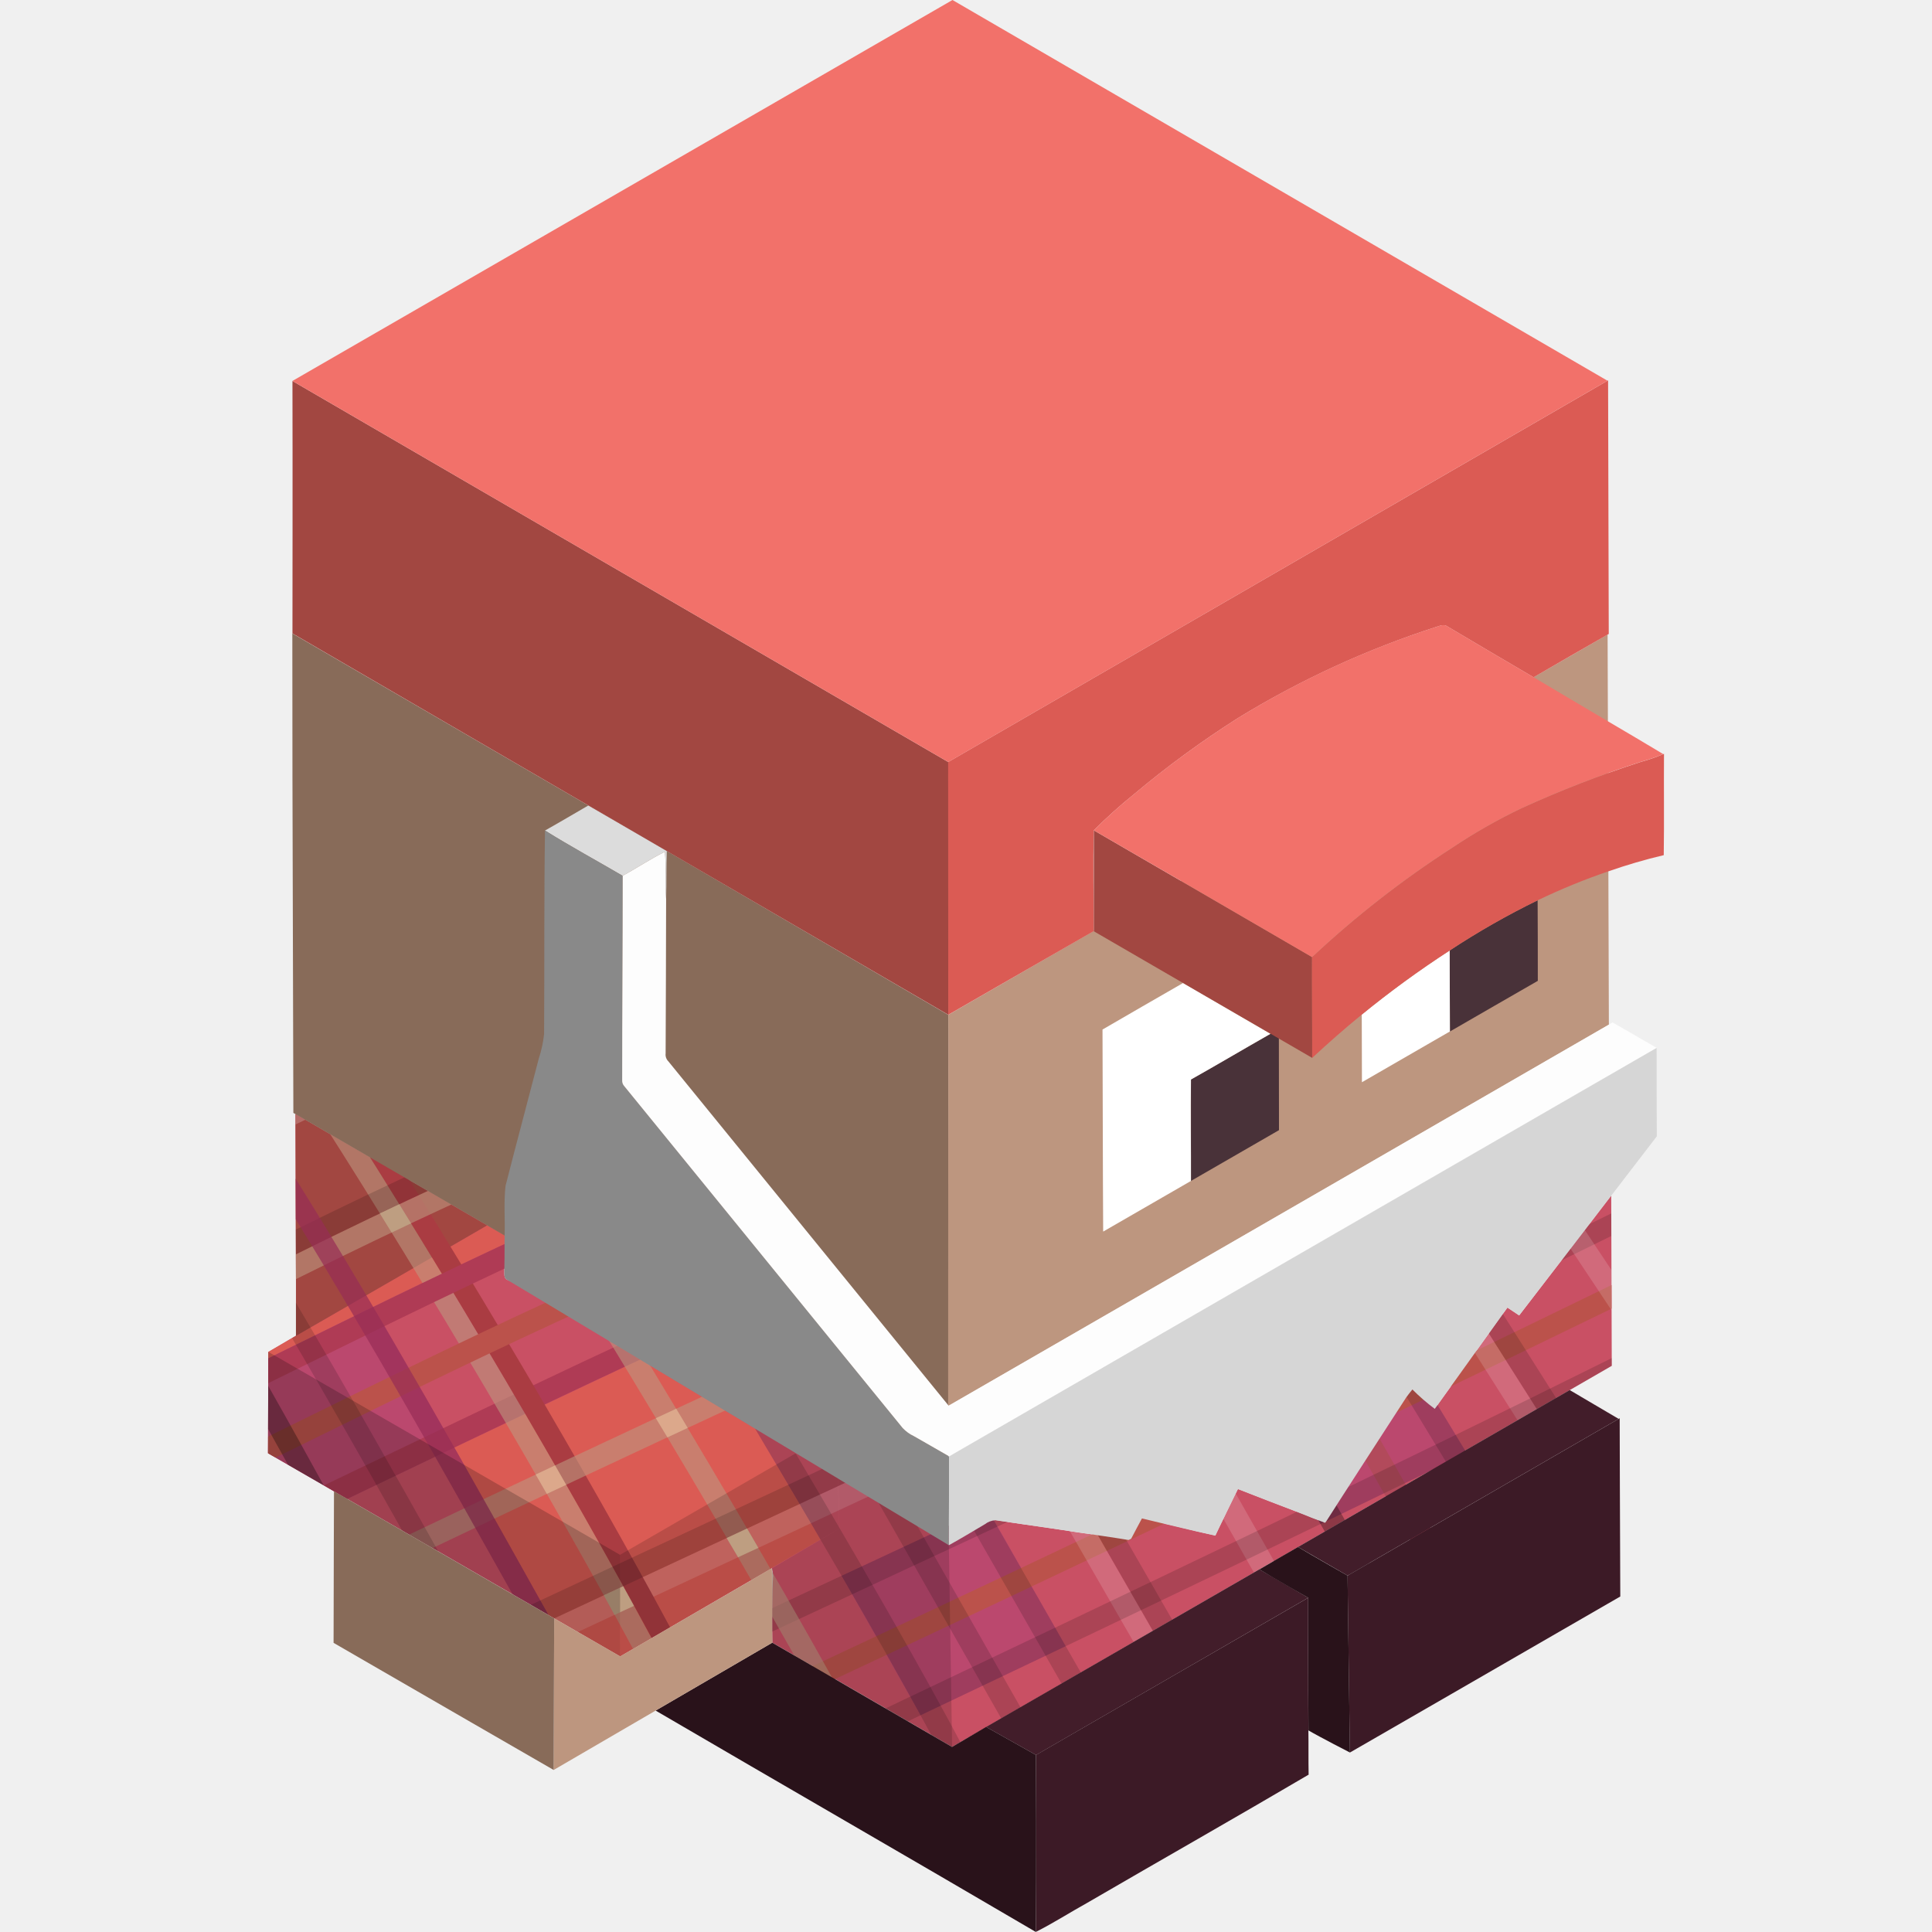
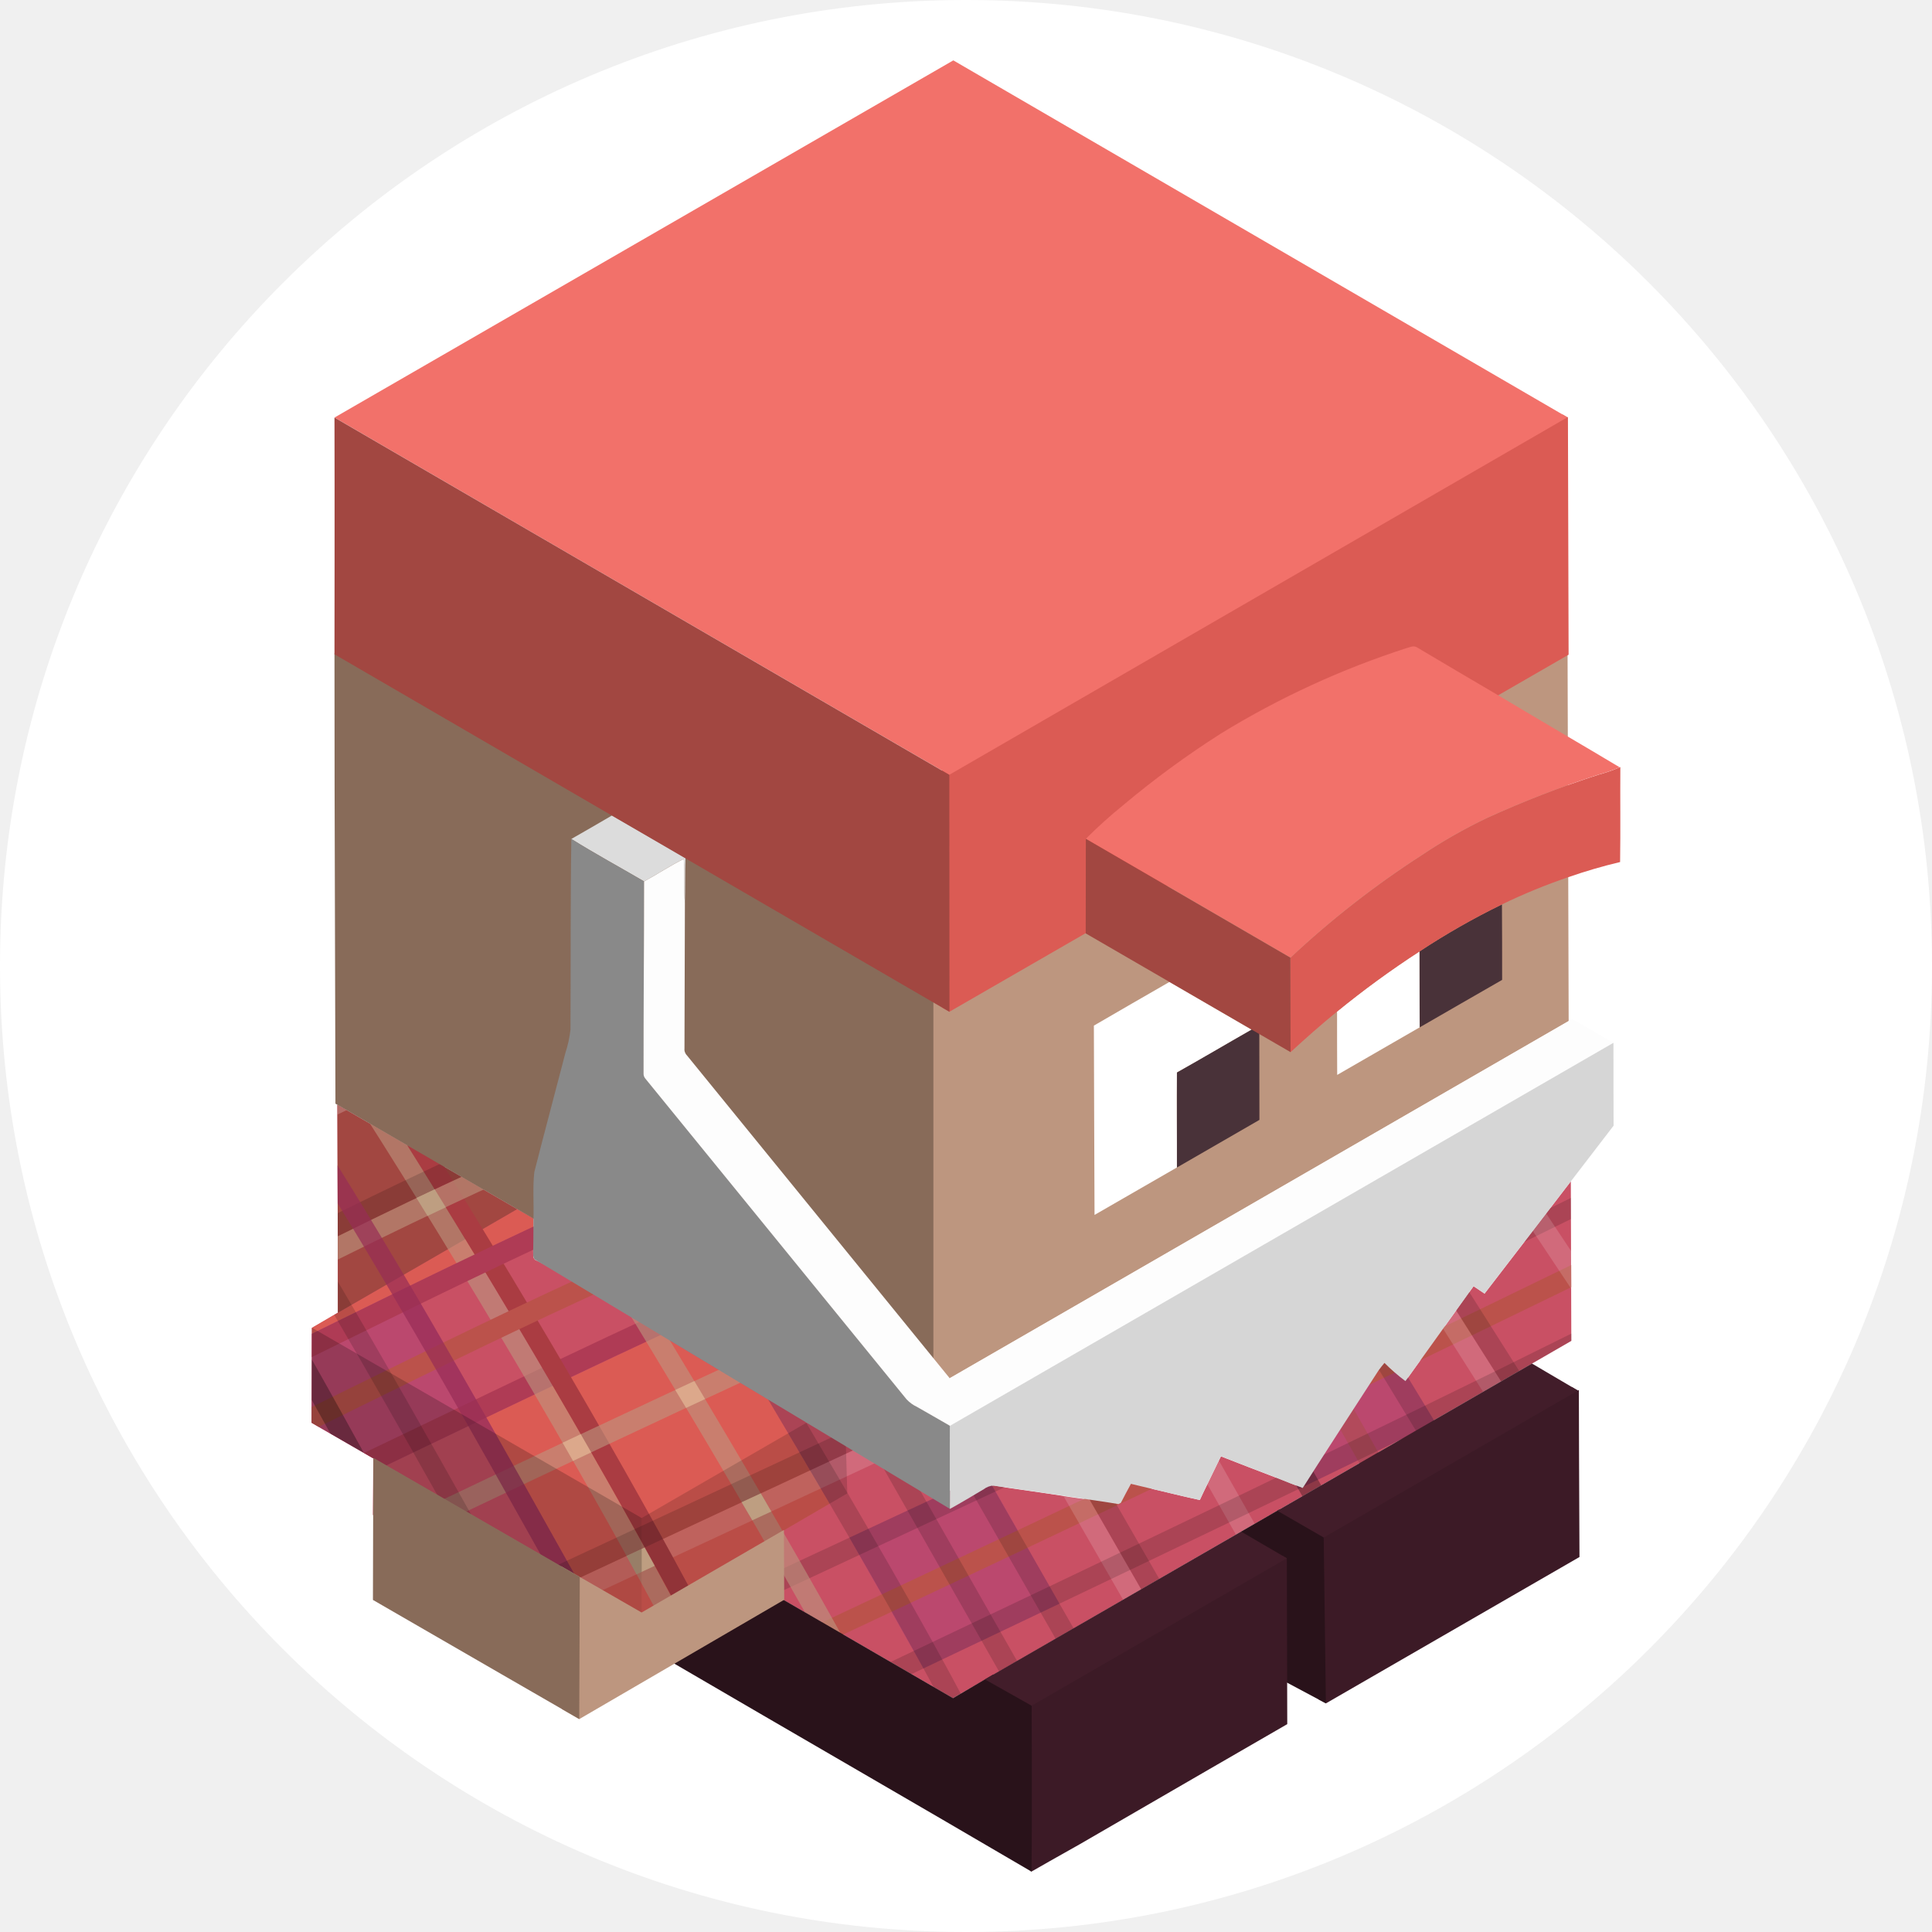
<svg xmlns="http://www.w3.org/2000/svg" fill="none" height="32" viewBox="0 0 32 32" width="32">
-   <clipPath id="a">
-     <path d="m0 0h32v32h-32z" />
-   </clipPath>
-   <g clip-path="url(#a)">
-     <path d="m26.687 19.802c-.118.154-1.277 1.666-1.525 1.985-.065-.043-.129-.087-.194-.13-.029.039-1.204 1.677-1.204 1.677l-.37-.321c-.109.082-1.302 1.971-1.423 2.177l-.025.03c-.147-.055-.294-.112-.439-.171-.336-.126-.669-.258-1.003-.387-.02.039-.04.078-.059.117-.064.129-.127.259-.189.389-.043.087-.086.175-.126.264-.291-.06-.578-.138-.868-.203-.116-.028-.232-.056-.348-.082-.061.111-.119.224-.178.336l-.042.021-.015-.002c-.162-.031-.326-.051-.489-.075-.152-.022-.305-.039-.457-.065-.359-.058-.72-.104-1.079-.159-.057-.009-.113-.019-.169-.026-.062.004-.122.027-.171.065-.198.118-.396.237-.598.349-.074-.104-7.06-4.313-7.31-4.392-.071-.027-.048-.112-.053-.169.004-.133.004-.266.004-.398 0-.058 0-.117.001-.174-.1-.059-3.464-2.007-3.464-2.007l.011 3.67-.457.271-.004-.002-.005 1.679 5.833 3.364c.068-.038 2.506-1.454 2.514-1.459l.021.128c-.02.176-.02.972-.015 1.105.103.057 2.978 1.727 2.978 1.727l10.926-6.312c-0-.041-.008-2.72-.009-2.821z" fill="#c95064" />
-     <path d="m8.068 20.296-3.624 2.095 0.0.108c1.485-.735 2.862-1.408 3.913-1.894l.001-.145z" fill="#db5b54" />
-     <path d="m8.068 20.296-3.174-1.844.008 2.734v.94c1.098-.632 2.158-1.244 3.166-1.83z" fill="#a24741" />
-     <path d="m10.602 22.519-3.077 1.457 1.558 2.772 1.189.686 3.318-1.935-1.082-1.835z" fill="#db5b54" />
-     <path d="m24.294 24.068-2.422 1.175-.174-.307 1.721-2.309z" fill="#bb486e" />
-     <path d="m5.751 24.827-1.312-.757.005-1.571 1.737-.852 1.344 2.329z" fill="#bb486e" />
-     <path d="m13.94 26.1 2.409-1.124 1.302 2.29-2.403 1.144z" fill="#bb486e" />
-     <path d="m22.285 22.832-.334.19 1.451 2.557.334-.19z" fill="#b24a5b" />
-     <path d="m5.751 24.826c.314-.15.628-.301.943-.452 1.369-.657 2.786-1.337 4.22-2l-.154-.334c-1.437.665-2.854 1.345-4.225 2.002-.391.188-.782.375-1.17.561z" fill="#af3b55" />
-     <path d="m16.775 24.778-4.284 1.997.149.319 4.284-1.997z" fill="#000" opacity=".15" />
-     <path d="m14.255 24.44-5.427 2.53.156.334 5.427-2.53z" fill="#fff" opacity=".15" />
-     <path d="m4.894 18.452.163.095-.163.078z" fill="#fff" opacity=".2" />
-     <path d="m11.098 26.952c-1.371-2.552-3.391-5.977-5.157-8.746l-.297.189c1.759 2.766 3.771 6.188 5.149 8.735z" fill="#aa3c42" />
-     <path d="m26.692 21.284c-3.893 1.897-8.889 4.279-13.378 6.38l.149.319c4.432-2.075 9.358-4.423 13.23-6.308z" fill="#bb524b" />
-     <path d="m26.688 20.098c-.587.29-1.222.598-1.23.602l.146.302c.007-.003.542-.263 1.084-.53z" fill="#000" opacity=".15" />
-     <path d="m17.883 24.907-.319.183 1.278 2.221.319-.183z" fill="#fff" opacity=".15" />
-     <path d="m18.248 24.8-.319.183 1.278 2.221.319-.183z" fill="#000" opacity=".15" />
-     <path d="m20.017 23.943-.334.19 1.451 2.557.334-.19z" fill="#fff" opacity=".15" />
-     <path d="m21.381 23.6-.334.19 1.451 2.557.334-.19z" fill="#000" opacity=".3" />
-     <path d="m23.419 22.628-.315.191.905 1.491.315-.191z" fill="#000" opacity=".15" />
-     <path d="m24.512 21.853-.311.197 1.113 1.755.311-.197z" fill="#fff" opacity=".15" />
-     <g fill="#000">
-       <path d="m25.625 23.608.311-.197-1.112-1.755-.306.207z" opacity=".15" />
-       <path d="m16.405 25.087-.319.183 1.562 2.73.319-.183z" opacity=".15" />
-       <path d="m14.783 24.554-.32.182 2.176 3.824.32-.182z" opacity=".15" />
-       <path d="m15.64 29.142c-.577-1.11-1.798-3.241-3.265-5.7l.316-.189c1.471 2.465 2.696 4.603 3.276 5.719z" opacity=".15" />
-     </g>
-     <path d="m13.528 28.085c-1.03-1.851-2.192-3.836-3.554-6.066l.314-.192c1.364 2.235 2.529 4.223 3.561 6.079z" fill="#bd967f" opacity=".6" />
-     <path d="m7.164 25.641c1.643-.784 3.344-1.583 5.063-2.379l-.155-.334c-1.8.833-3.58 1.67-5.295 2.49z" fill="#bd967f" opacity=".6" />
-     <path d="m10.789 27.132c-1.371-2.554-3.395-5.987-5.166-8.762l-.297.189c1.768 2.772 3.79 6.202 5.158 8.75z" fill="#bd967f" opacity=".6" />
-     <path d="m25.999 23.024.697-.401-0-.129c-3.438 1.711-8.11 3.941-12.234 5.9l.151.318c3.867-1.837 8.215-3.912 11.578-5.575z" fill="#000" opacity=".15" />
-     <path d="m15.716 25.593.054 3.342-2.978-1.727-.006-1.233 1.118-.658-.025-.87c.622.38 1.431.869 1.838 1.147z" fill="#000" opacity=".15" />
-     <path d="m9.434 20.11c-1.606.725-3.169 1.494-4.682 2.237l-.309.152-.001.411c.157-.077.315-.155.472-.232 1.51-.742 3.07-1.51 4.671-2.232z" fill="#af3b55" />
-     <path d="m4.565 24.142c.194-.095.389-.191.583-.287 1.51-.742 3.071-1.51 4.671-2.232l-.151-.335c-1.606.725-3.17 1.494-4.682 2.238-.182.089-.364.179-.545.268l-.001.277z" fill="#bb524b" />
-     <path d="m5.361 24.602c-.191-.348-.518-.941-.919-1.649l-.002.714c.122.218.233.418.332.596z" fill="#000" opacity=".3" />
-     <path d="m4.9 20.776c.824-.409 1.648-.803 2.452-1.174l-.154-.334c-.755.348-1.526.717-2.299 1.098z" fill="#000" opacity=".15" />
-     <path d="m4.901 21.187c.878-.438 1.758-.86 2.615-1.255l-.154-.334c-.808.372-1.635.769-2.462 1.179z" fill="#bd967f" opacity=".6" />
-     <path d="m8.488 26.405.595.343-.051-.092c-1.21-2.166-2.707-4.845-4.135-7.133l.002.672c1.239 2.019 2.513 4.285 3.59 6.21z" fill="#972c56" opacity=".7" />
-     <path d="m9.182 26.805 5.073-2.365-.155-.334-5.307 2.475z" fill="#000" opacity=".15" />
-     <path d="m7.26 25.697c-.734-1.309-1.541-2.737-2.359-4.12v.549l-.064.037c.628 1.071 1.246 2.159 1.825 3.19z" fill="#000" opacity=".15" />
-     <path d="m13.263 24.023-2.993 1.73.002 1.681 3.631-2.117-.025-.87z" fill="#000" opacity=".15" />
-     <path d="m10.002 26.423.319-.149.178.324-.32.149z" fill="#be9e81" />
-     <path d="m4.444 22.391 5.826 3.362.002 1.681-5.833-3.364z" fill="#000" opacity=".2" />
-     <path d="m8.873 24.423.32-.151.184.321-.32.15z" fill="#dca88b" />
-     <path d="m11.2 23.333.19.318-.335.156-.192-.317z" fill="#dca88b" />
-     <path d="m6.293 20.099.32-.152.194.315-.32.152z" fill="#be9e81" />
-     <path d="m12.374 25.317.186.32-.335.156-.189-.318z" fill="#be9e81" />
-     <path d="m26.691 21.036-.793-1.191-.306.203 1.101 1.656z" fill="#fff" opacity=".15" />
-     <path d="m25.999 23.024.811.477-4.49 2.596-.821-.474z" fill="#421d2a" />
-     <path d="m20.859 25.993.809.471-4.508 2.605-.827-.465z" fill="#421d2a" />
-     <path d="m26.81 23.501.017-.011s.005 1.968.01 2.953c-1.492.863-4.479 2.585-4.479 2.585l-.039-2.93z" fill="#3c1a26" />
-     <path d="m21.668 26.464s-.002 1.498.003 2.196c.004.245-.001.489.004.734-1.218.716-2.446 1.413-3.667 2.123-.285.158-.56.335-.852.482.013-.977.003-2.931.003-2.931z" fill="#3c1a26" />
-     <path d="m21.095 25.856c.135-.077.269-.155.404-.233.271.162.821.474.821.474l.039 2.93s-.496-.254-.687-.366c-.005-.698-.003-2.196-.003-2.196s-.556-.314-.809-.471c.079-.046.157-.092.236-.137z" fill="#29121a" />
-     <path d="m10.859 28.333c.644-.376 1.932-1.125 1.932-1.125l2.978 1.727.564-.332.826.465s.011 1.954-.003 2.931c-2.095-1.229-4.201-2.441-6.298-3.667z" fill="#29121a" />
-     <path d="m12.785 25.975.006 1.233-3.622 2.109.01-2.512 1.093.629z" fill="#bd967f" />
-     <path d="m5.532 24.7 3.647 2.105-.009 2.511s-2.431-1.402-3.645-2.105c.001-.837.007-2.511.007-2.511z" fill="#886b59" />
-     <path d="m11.044 14.094v.001l-1.299-.754-4.903-2.849s.002 1.434.002 2.376c.004 1.855.015 5.565.015 5.565l10.847 6.298v-7.922z" fill="#886b59" />
-     <path d="m26.627 10.51-10.92 6.299-.003 6.463.006.013 10.938-6.313z" fill="#bd967f" />
-     <path d="m9.027 13.756c.241-.135.479-.277.718-.415.432.252.868.497 1.299.752-.01.265-.002.531-.011.796-.023-.26.007-.521-.021-.781-.241.119-.464.27-.7.398-.428-.251-.865-.487-1.285-.75z" fill="#dcdcdc" />
-     <path d="m9.012 17.126c.007-1.123-.002-2.247.015-3.37.421.262.857.499 1.286.75 0 1.13-.01 2.26-.009 3.39-.001.035.012.07.035.095 1.537 1.887 3.074 3.774 4.611 5.662.052.056.114.101.183.134.197.11.39.225.586.336.001.49-.002.98-.003 1.47-.106-.064-7.097-4.267-7.31-4.392-.071-.027-.048-.112-.053-.169.004-.133.004-.266.004-.398 0-.058 0-.117.001-.174.009-.272-.016-.546.015-.817.179-.703.368-1.403.55-2.106.044-.134.074-.271.089-.411z" fill="#898989" />
-     <path d="m10.312 14.506c.236-.128.459-.279.7-.398.027.26-.003.521.021.781-.002.853-.004 1.705-.008 2.558-.003.024-.001.048.007.071.008.023.02.043.037.06 1.545 1.898 3.09 3.796 4.635 5.694l.006.012c3.648-2.1 11-6.349 11-6.349s.486.28.73.421c-1.85 1.061-3.695 2.133-5.543 3.197-2.058 1.191-4.117 2.381-6.177 3.569-.196-.111-.39-.226-.586-.336-.069-.032-.131-.078-.183-.133-1.536-1.888-3.073-3.775-4.611-5.662-.024-.026-.037-.06-.035-.095-.001-1.13.009-2.26.009-3.39z" fill="#fdfdfd" />
-     <path d="m27.439 17.357c-.002.488.002.976.003 1.464-.252.327-2.031 2.647-2.28 2.967-.065-.043-.129-.087-.194-.13-.029.039-.059.079-.087.119-.073.102-.991 1.387-1.074 1.5l-.043.058c-.131-.098-.255-.205-.37-.321-.035.043-.07.085-.102.131-.157.241-1.194 1.843-1.321 2.047l-.025.03c-.147-.055-.293-.112-.439-.171-.336-.126-.669-.258-1.003-.387-.02.039-.334.682-.374.771-.291-.06-1.1-.258-1.216-.285-.061.111-.119.224-.178.336l-.042.021-.015-.002c-.162-.031-2.138-.317-2.194-.325-.062.004-.122.027-.171.065-.199.118-.396.237-.598.349.001-.49.004-.98.003-1.47z" fill="#d6d6d6" />
-     <path d="m24.01 15.744c.468-.309.955-.587 1.458-.832.002.445.004.889.003 1.334-.486.278-.971.56-1.456.839-.003-.447-.002-.893-.004-1.34z" fill="#493239" />
-     <path d="m21.182 17.043-1.456.837v1.68l1.458-.841z" fill="#493239" />
-     <path d="m22.556 16.805c.465-.38.951-.734 1.455-1.061.003.447.001.893.004 1.34-.485.281-.971.561-1.457.841-.001-.373-.003-.746-.003-1.119z" fill="#fff" />
-     <path d="m18.26 17.053c.444-.258.889-.515 1.335-.771.483.28.965.561 1.448.841-.441.25-.875.51-1.317.757-.008.56.002 1.12 0 1.68-.485.28-.969.56-1.454.839-.007-1.115-.006-2.231-.011-3.346z" fill="#fff" />
-     <path d="m4.843 6.31c3.621 2.104 10.863 6.312 10.863 6.312l.002 4.186-10.864-6.317s.004-2.931 0-4.182z" fill="#a24741" />
-     <path d="m18.117 13.753 3.615 2.099.002 1.67-3.618-2.098z" fill="#a24741" />
-     <path d="m26.625 6.306.01-.007s.007 2.8.011 4.201l-.019.011c-.41.233-.818.471-1.226.707-.478-.278-.953-.562-1.429-.843-.055-.04-.12-.011-.177.007-1.153.371-2.258.879-3.291 1.512-.6.381-1.174.801-1.718 1.258-.234.188-.457.389-.669.601-.014.556-.001 1.114-.002 1.67-.804.46-2.409 1.385-2.409 1.385l-.002-4.186z" fill="#db5b54" />
-     <path d="m27.548 12.491.013-.005c-.004.559.004 1.119-.004 1.678-.31.073-.616.163-.917.268-.4.136-.791.297-1.172.48-.503.246-.991.524-1.458.832-.504.327-.99.681-1.455 1.061-.282.23-.554.47-.821.717.003-.556-.007-1.113-.003-1.669.719-.673 1.496-1.28 2.324-1.813.365-.245.748-.463 1.146-.653.644-.294 1.304-.55 1.978-.768.126-.034.249-.077.369-.128z" fill="#db5b54" />
-     <path d="m4.843 6.31 10.933-6.31 10.849 6.306-10.919 6.316c-3.622-2.103-10.863-6.312-10.863-6.312z" fill="#f2716a" />
-     <path d="m23.795 10.381c.057-.019.122-.047.177-.007.476.281.951.565 1.429.843.41.245.822.487 1.233.731.305.18.611.359.914.542-.12.051-.243.093-.369.128-.674.218-1.334.474-1.978.768-.397.19-.78.408-1.146.653-.828.533-1.605 1.14-2.324 1.813-1.204-.701-2.409-1.401-3.614-2.099.212-.212.435-.413.669-.602.544-.457 1.119-.877 1.718-1.258 1.032-.634 2.137-1.142 3.291-1.512z" fill="#f2716a" />
+   <path d="m16 32c8.837 0 16-7.163 16-16 0-8.837-7.163-16-16-16-8.837 0-16 7.163-16 16 0 8.837 7.163 16 16 16z" fill="#fff" />
+   <path d="m26.019 19.565c-.111.145-1.197 1.562-1.43 1.861-.061-.041-.121-.081-.182-.122-.028.037-1.129 1.572-1.129 1.572l-.347-.301c-.102.077-1.221 1.848-1.334 2.041l-.023.029c-.138-.051-.275-.105-.411-.16-.315-.118-.627-.242-.94-.363-.019.036-.037.073-.055.11-.06.121-.118.243-.177.365-.041.082-.08.164-.118.248-.273-.057-.542-.129-.814-.19-.109-.026-.217-.052-.326-.077-.058.104-.112.21-.167.315l-.039.02-.014-.002c-.152-.029-.305-.047-.458-.07-.143-.02-.286-.037-.428-.061-.336-.054-.675-.098-1.012-.149-.053-.008-.106-.017-.159-.025-.058.004-.114.025-.161.061-.186.111-.371.222-.561.327-.069-.098-6.619-4.043-6.853-4.118-.066-.025-.045-.105-.05-.159.003-.124.004-.249.004-.373 0-.055 0-.109.001-.163-.094-.055-3.248-1.882-3.248-1.882l.01 3.441-.428.254-.004-.002-.005 1.574 1.022.59-.007.936 4.456 2.143c.064-.036 1.843-1.082 1.843-1.082l.516.355 2.792 1.619 10.243-5.918c-0-.038-.008-2.55-.008-2.644z" fill="#c95064" />
+   <path d="m8.564 20.028-3.397 1.964 0.0.101c1.393-.689 2.683-1.32 3.668-1.775l.001-.136z" fill="#db5b54" />
+   <path d="m8.564 20.028-2.976-1.729.008 2.563v.881c1.029-.593 2.023-1.167 2.968-1.715" fill="#a24741" />
+   <path d="m10.939 22.111-2.884 1.366 1.461 2.6 1.114.642 3.111-1.813-1.015-1.721z" fill="#db5b54" />
+   <path d="m23.775 23.564-2.27 1.101-.164-.288 1.614-2.164z" fill="#bb486e" />
+   <path d="m6.391 24.275-1.23-.71.006-1.473 1.628-.798 1.26 2.183z" fill="#bb486e" />
+   <path d="m14.068 25.468 2.26-1.053 1.22 2.147-2.253 1.072z" fill="#bb486e" />
+   <path d="m21.892 22.405-.313.178 1.36 2.397.313-.178z" fill="#b24a5b" />
+   <path d="m6.392 24.275c.294-.141.589-.282.884-.424 1.284-.616 2.611-1.253 3.956-1.875l-.145-.313c-1.347.623-2.676 1.261-3.961 1.877-.367.176-.733.351-1.097.526z" fill="#af3b55" />
+   <path d="m16.727 24.229-4.016 1.872.139.299 4.016-1.872z" fill="#000" opacity=".15" />
+   <path d="m14.365 23.913-5.088 2.372.146.313 5.088-2.372z" fill="#fff" opacity=".15" />
+   <path d="m5.588 18.299.153.089-.153.073z" fill="#fff" opacity=".2" />
+   <path d="m11.404 26.268c-1.286-2.393-3.179-5.604-4.835-8.2l-.278.177c1.649 2.594 3.535 5.801 4.828 8.189z" fill="#aa3c42" />
+   <path d="m26.024 20.953c-3.65 1.778-8.334 4.012-12.542 5.982l.14.299c4.155-1.945 8.773-4.147 12.403-5.914z" fill="#bb524b" />
+   <path d="m26.02 19.841c-.55.272-1.146.561-1.153.564l.137.283c.006-.003.508-.246 1.016-.497z" fill="#000" opacity=".15" />
+   <path d="m17.766 24.351-.299.172 1.198 2.083.299-.172z" fill="#fff" opacity=".15" />
+   <path d="m18.107 24.25-.299.172 1.198 2.082.299-.172z" fill="#000" opacity=".15" />
+   <path d="m19.766 23.447-.313.178 1.36 2.397.313-.178z" fill="#fff" opacity=".15" />
+   <path d="m21.045 23.125-.313.178 1.36 2.397.313-.178z" fill="#000" opacity=".3" />
+   <path d="m22.955 22.213-.295.179.849 1.398.295-.179z" fill="#000" opacity=".15" />
+   <path d="m23.98 21.487-.291.185 1.043 1.645.291-.185z" fill="#fff" opacity=".15" />
+   <g fill="#000">
+     <path d="m25.023 23.133.292-.185-1.042-1.646-.287.194z" opacity=".15" />
+     <path d="m16.38 24.519-.299.171 1.464 2.559.299-.171z" opacity=".15" />
+     <path d="m14.859 24.019-.3.171 2.04 3.585.3-.171z" opacity=".15" />
+     <path d="m15.663 28.32c-.541-1.041-1.685-3.038-3.061-5.344l.296-.177c1.379 2.311 2.527 4.315 3.071 5.361z" opacity=".15" />
  </g>
+   <path d="m13.683 27.33c-.966-1.736-2.055-3.596-3.331-5.687l.294-.18c1.278 2.095 2.37 3.959 3.338 5.699z" fill="#bd967f" opacity=".6" />
+   <path d="m7.716 25.039c1.541-.735 3.135-1.484 4.746-2.23l-.145-.313c-1.687.781-3.356 1.565-4.964 2.334z" fill="#bd967f" opacity=".6" />
+   <path d="m11.114 26.436c-1.286-2.394-3.183-5.613-4.843-8.215l-.278.177c1.658 2.599 3.554 5.815 4.836 8.203z" fill="#bd967f" opacity=".6" />
+   <path d="m25.375 22.585.653-.376-0-.121c-3.223 1.604-7.603 3.695-11.469 5.531l.142.298c3.625-1.722 7.701-3.667 10.854-5.226z" fill="#000" opacity=".15" />
+   <path d="m9.844 19.853c-1.505.68-2.971 1.4-4.389 2.097l-.289.142-.001.385.443-.217c1.415-.696 2.879-1.415 4.379-2.093z" fill="#af3b55" />
+   <path d="m5.279 23.633c.182-.089.364-.179.547-.269 1.415-.696 2.879-1.416 4.38-2.093l-.142-.315c-1.506.68-2.972 1.401-4.39 2.098-.171.084-.341.168-.511.251l-.001.259z" fill="#bb524b" />
+   <path d="m6.026 24.064c-.179-.326-.485-.882-.861-1.546l-.002.669c.114.204.219.392.311.559z" fill="#000" opacity=".3" />
+   <path d="m5.594 20.477c.772-.383 1.545-.753 2.299-1.101l-.144-.313c-.707.326-1.431.672-2.155 1.03z" fill="#000" opacity=".15" />
+   <path d="m5.595 20.862c.823-.41 1.648-.806 2.452-1.177l-.144-.313c-.757.349-1.533.721-2.308 1.105z" fill="#bd967f" opacity=".6" />
+   <path d="m8.958 25.755.558.322-.048-.086c-1.135-2.031-2.538-4.542-3.877-6.688l.002.63c1.162 1.893 2.356 4.017 3.365 5.822z" fill="#972c56" opacity=".7" />
+   <path d="m9.608 26.13 4.756-2.217-.145-.313-4.976 2.319z" fill="#000" opacity=".15" />
+   <path d="m7.807 25.091c-.688-1.227-1.445-2.566-2.211-3.863v.515l-.06.035c.588 1.004 1.168 2.024 1.711 2.991z" fill="#000" opacity=".15" />
+   <path d="m13.434 23.521-2.806 1.622.002 1.576 3.404-1.984-.024-.816z" fill="#000" opacity=".15" />
+   <path d="m10.377 25.772.299-.14.167.303-.3.14z" fill="#be9e81" />
+   <path d="m5.166 21.991 5.462 3.152.002 1.576-5.469-3.154z" fill="#000" opacity=".2" />
+   <path d="m9.319 23.896.299-.141.173.301-.3.141z" fill="#dca88b" />
+   <path d="m11.5 22.875.178.297-.314.147-.18-.297z" fill="#dca88b" />
+   <path d="m6.899 19.842.3-.142.183.296-.3.142z" fill="#be9e81" />
+   <path d="m12.601 24.735.174.3-.314.146-.177-.299z" fill="#be9e81" />
+   <path d="m26.023 20.722-.743-1.118-.288.191 1.033 1.552z" fill="#fff" opacity=".15" />
+   <path d="m26.135 23.032.016-.011s.004 1.845.01 2.768c-1.399.809-4.199 2.424-4.199 2.424l-.123-.066v-2.875l4.195-2.299z" fill="#3c1a26" />
+   <path d="m21.189 25.002.735.42.037 2.791-.68-.363-.725-2.482z" fill="#29121a" />
+   <path d="m25.374 22.585.761.447-4.21 2.434-.77-.444z" fill="#421d2a" />
+   <path d="m21.314 25.81.007 2.747s-2.293 1.325-3.438 1.99c-.267.148-.798.452-.798.452l-.026-.015-.009-2.803 4.2-2.409z" fill="#3c1a26" />
+   <path d="m11.16 27.55c.604-.352 1.812-1.055 1.812-1.055l2.813 1.632.664-.391.638.429s.01 1.919-.002 2.835c-1.964-1.152-3.959-2.301-5.925-3.45z" fill="#29121a" />
+   <path d="m12.984 25.341.005 1.156-3.395 1.977-.286-.165-.013-2.367.308.177 1.024.589z" fill="#bd967f" />
+   <path d="m6.184 24.146 3.419 1.973-.009 2.354s-2.279-1.314-3.417-1.973c.001-.785.007-2.354.007-2.354z" fill="#886b59" />
+   <path d="m5.54 10.821s.002 1.359.002 2.242c.004 1.739.014 5.217.014 5.217l10.169 5.904v-7.577z" fill="#886b59" />
+   <path d="m25.963 10.524-10.503 5.94v6.349l.263.005.005.011 10.254-5.917z" fill="#bd967f" />
+   <path d="m9.463 13.896c.226-.127.449-.26.673-.389.405.236.814.466 1.218.706-.009.249-.002.497-.01.746-.022-.244.006-.489-.019-.733-.226.111-.435.253-.656.373-.402-.235-.811-.457-1.205-.703z" fill="#dcdcdc" />
+   <path d="m9.449 17.055c.006-1.053-.002-2.106.014-3.159.394.246.804.468 1.205.703 0 1.06-.009 2.119-.008 3.178-.001.033.011.065.033.089 1.441 1.769 2.882 3.538 4.323 5.308.049.052.107.095.172.125.184.103.366.211.549.315.001.459-.002.919-.003 1.378-.1-.06-6.653-4.001-6.853-4.118-.066-.025-.045-.105-.05-.159.003-.124.004-.249.004-.373 0-.055 0-.109.001-.163.008-.255-.015-.512.014-.766.167-.659.345-1.316.515-1.974.041-.125.069-.254.084-.385z" fill="#898989" />
+   <path d="m10.668 14.6c.221-.12.431-.262.657-.373.025.244-.003.489.019.733-.002.799-.004 1.599-.007 2.398-.003.022-.001.045.006.066.007.021.019.041.035.057 1.448 1.779 2.897 3.558 4.345 5.338l.005.011c3.42-1.968 10.312-5.952 10.312-5.952s.456.263.684.395c-1.734.995-3.464 2-5.197 2.998-1.93 1.116-3.86 2.232-5.791 3.346-.184-.104-.365-.212-.549-.315-.065-.03-.123-.073-.172-.125-1.44-1.77-2.881-3.539-4.323-5.308-.022-.024-.034-.056-.033-.089-.001-1.059.009-2.119.009-3.178z" fill="#fdfdfd" />
+   <path d="m26.724 17.272c-.002.458.002.915.002 1.373-.236.306-1.904 2.482-2.137 2.781-.061-.041-.121-.081-.182-.122-.028.037-.055.074-.082.111-.068.096-.929 1.301-1.006 1.406l-.041.054c-.123-.092-.239-.192-.347-.301-.033.04-.066.08-.096.122-.147.226-1.12 1.728-1.238 1.919l-.023.029c-.138-.051-.275-.105-.411-.16-.315-.118-.627-.242-.94-.363-.019.036-.313.639-.351.723-.273-.057-1.031-.242-1.14-.267-.058.104-.112.21-.167.315l-.039.02-.014-.002c-.152-.029-2.004-.297-2.057-.305-.058.004-.114.025-.161.061-.186.111-.371.222-.561.327.001-.459.004-.919.003-1.378z" fill="#d6d6d6" />
+   <path d="m23.51 15.76c.438-.289.895-.55 1.367-.78.002.417.004.834.003 1.25-.456.26-.91.525-1.365.786-.003-.419-.002-.838-.004-1.256z" fill="#493239" />
+   <path d="m20.858 16.978-1.365.785v1.575l1.367-.789z" fill="#493239" />
+   <path d="m22.146 16.755c.436-.356.891-.689 1.364-.995.002.419.001.838.004 1.256-.455.263-.91.526-1.366.788-.001-.35-.003-.7-.002-1.049z" fill="#fff" />
+   <path d="m18.119 16.987c.416-.242.833-.483 1.251-.723.453.263.905.526 1.358.789-.413.235-.82.478-1.235.709-.007.525.002 1.05 0 1.575-.454.263-.909.525-1.364.786-.006-1.045-.006-2.091-.011-3.137z" fill="#fff" />
+   <path d="m25.961 6.912.009-.006s.007 2.625.011 3.938l-.018.01-10.238 5.904-.123-.072v-3.924l10.283-5.895z" fill="#db5b54" />
+   <path d="m26.826 12.71.012-.005c-.004.524.004 1.049-.004 1.573-.291.069-.578.153-.859.251-.375.128-.742.278-1.098.451-.472.23-.929.491-1.367.78-.472.306-.928.639-1.364.995-.264.215-.52.441-.77.672.003-.522-.007-1.043-.002-1.565.673-.631 1.403-1.2 2.178-1.7.343-.23.702-.434 1.074-.612.604-.276 1.223-.516 1.855-.72.118-.032.233-.072.346-.12z" fill="#db5b54" />
+   <path d="m5.54 6.916 10.25-5.916 10.171 5.912-10.237 5.921c-3.395-1.971-10.184-5.918-10.184-5.918z" fill="#f2716a" />
+   <path d="m23.308 10.732c.053-.017.114-.044.166-.007.447.264.892.53 1.34.791.384.23.771.457 1.156.685.286.169.573.337.857.508-.113.048-.228.087-.346.12-.631.204-1.251.445-1.855.72-.372.178-.731.382-1.074.612-.776.5-1.505 1.069-2.178 1.7-1.129-.657-2.258-1.313-3.389-1.968.199-.199.408-.387.627-.564.51-.428 1.049-.822 1.611-1.18.968-.594 2.004-1.07 3.085-1.418z" fill="#f2716a" />
+   <path d="m5.54 6.916c3.395 1.973 10.184 5.918 10.184 5.918l.002 3.925-10.186-5.922s.004-2.748 0-3.92z" fill="#a24741" />
+   <path d="m17.985 13.894 3.388 1.968.003 1.565-3.393-1.967z" fill="#a24741" />
+   <path d="m20.556 25.368.758.442-4.227 2.442-.774-.436z" fill="#421d2a" />
</svg>
